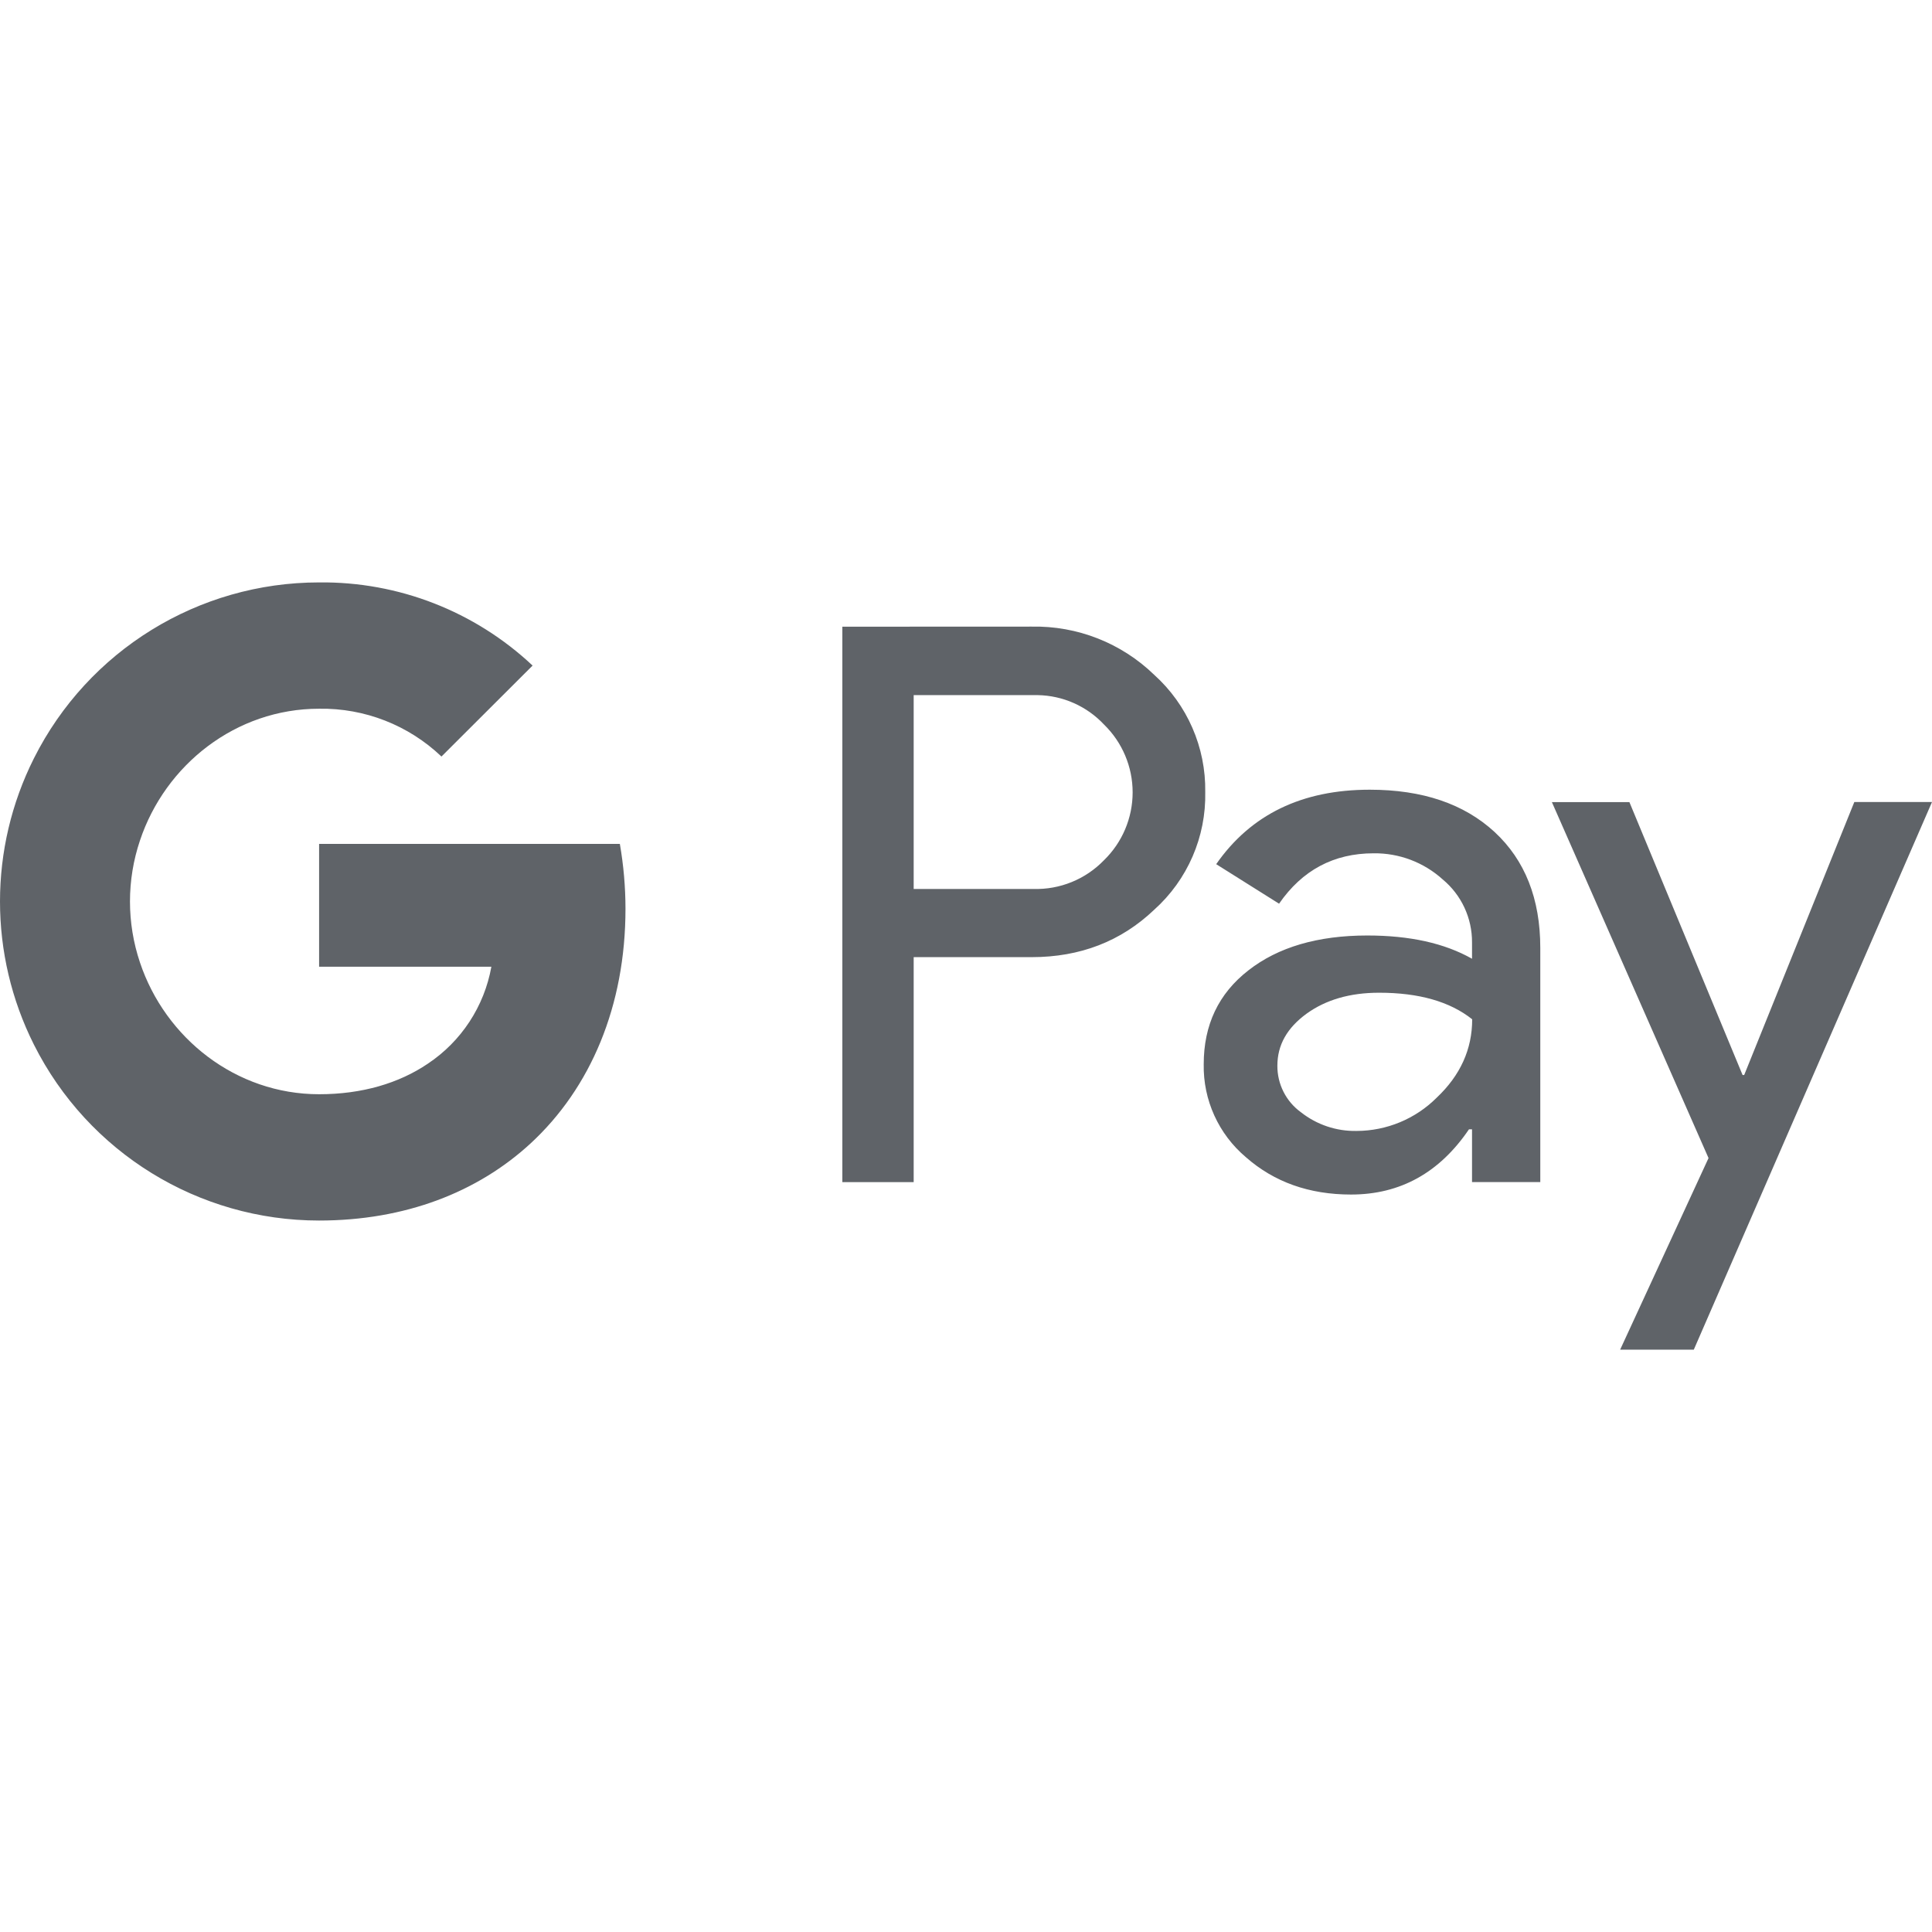
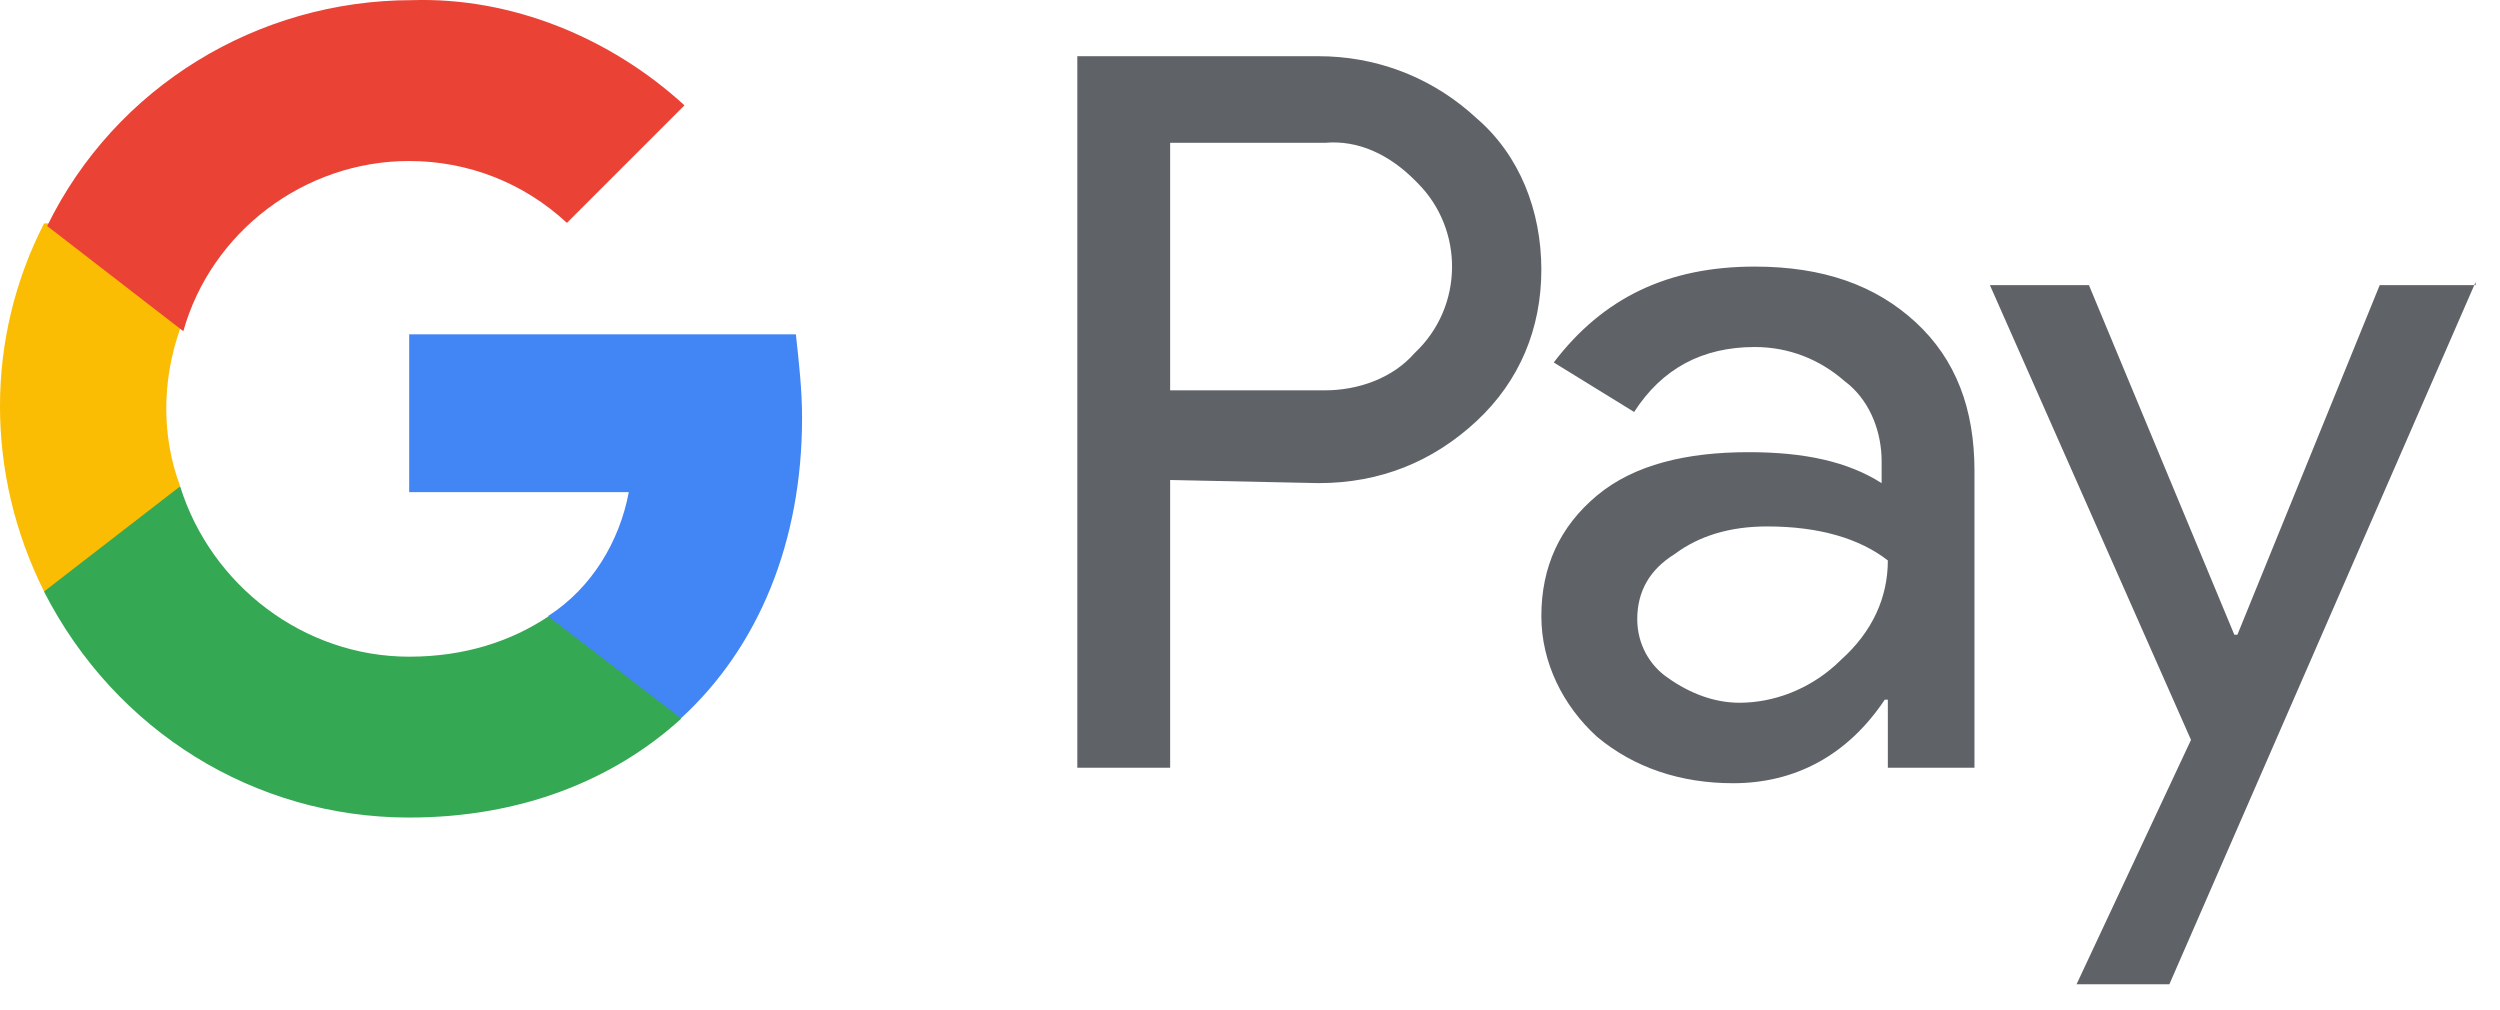
- <svg xmlns="http://www.w3.org/2000/svg" viewBox="0 0 24 24" role="img">
-   <path fill="#5F6368" d="M3.963 7.235A3.963 3.963 0 00.422 9.419a3.963 3.963 0 000 3.559 3.963 3.963 0 003.541 2.184c1.07 0 1.97-.352 2.627-.957.748-.69 1.18-1.71 1.18-2.916a4.722 4.722 0 00-.07-.806H3.964v1.526h2.14a1.835 1.835 0 01-.79 1.205c-.356.241-.814.379-1.35.379-1.034 0-1.911-.697-2.225-1.636a2.375 2.375 0 010-1.517c.314-.94 1.191-1.636 2.225-1.636a2.152 2.152 0 011.52.594l1.132-1.13a3.808 3.808 0 00-2.652-1.033zm6.501.55v6.9h.886V11.89h1.465c.603 0 1.11-.196 1.522-.588a1.911 1.911 0 00.635-1.464 1.92 1.92 0 00-.635-1.456 2.125 2.125 0 00-1.522-.598zm2.427.85a1.156 1.156 0 01.823.365 1.176 1.176 0 010 1.686 1.171 1.171 0 01-.877.357H11.35V8.635h1.487a1.156 1.156 0 01.054 0zm4.124 1.175c-.842 0-1.477.308-1.907.925l.781.491c.288-.417.68-.626 1.175-.626a1.255 1.255 0 01.856.323 1.009 1.009 0 01.366.785v.202c-.34-.193-.774-.289-1.3-.289-.617 0-1.11.145-1.479.434-.37.288-.554.677-.554 1.165a1.476 1.476 0 00.525 1.156c.35.308.785.463 1.305.463.61 0 1.098-.27 1.465-.81h.038v.655h.848v-2.909c0-.61-.19-1.09-.568-1.44-.38-.35-.896-.525-1.551-.525zm2.263.154l1.946 4.422-1.098 2.38h.915L24 9.963h-.965l-1.368 3.391h-.02l-1.406-3.39zm-2.146 2.368c.494 0 .88.11 1.156.33 0 .372-.147.696-.44.973a1.413 1.413 0 01-.997.414 1.081 1.081 0 01-.69-.232.708.708 0 01-.293-.578c0-.257.12-.47.363-.647.24-.173.54-.26.9-.26Z" />
+ <svg xmlns="http://www.w3.org/2000/svg" width="52" height="21" viewBox="0 0 52 21" fill="none">
+   <path d="M36.5 5.545C37.916 5.545 39.01 5.931 39.846 6.703C40.683 7.475 41.069 8.505 41.069 9.791V15.969H39.267V14.553H39.203C38.431 15.711 37.337 16.291 36.05 16.291C34.956 16.291 33.99 15.969 33.218 15.325C32.511 14.682 32.06 13.781 32.06 12.816C32.06 11.786 32.446 10.95 33.218 10.306C33.99 9.663 35.084 9.405 36.371 9.405C37.53 9.405 38.431 9.599 39.138 10.049V9.599C39.138 8.998 38.914 8.397 38.466 8.006L38.366 7.926C37.851 7.475 37.208 7.218 36.5 7.218C35.406 7.218 34.57 7.668 33.99 8.569L32.318 7.539C33.347 6.188 34.698 5.545 36.5 5.545ZM27.427 1.169C28.582 1.169 29.679 1.571 30.556 2.32L30.709 2.456C31.61 3.228 32.06 4.386 32.06 5.609C32.06 6.831 31.61 7.925 30.709 8.762C29.808 9.598 28.714 10.049 27.427 10.049L24.339 9.984V15.969H22.408V1.169H27.427ZM36.757 10.95C35.985 10.95 35.342 11.143 34.827 11.529C34.312 11.85 34.055 12.301 34.055 12.88C34.055 13.395 34.312 13.845 34.698 14.103C35.149 14.424 35.664 14.617 36.178 14.617C36.899 14.617 37.62 14.337 38.183 13.829L38.302 13.716C38.945 13.137 39.267 12.43 39.267 11.657C38.688 11.207 37.851 10.95 36.758 10.95M27.556 2.97H24.339V8.119H27.556C28.264 8.119 28.972 7.861 29.422 7.346C30.452 6.381 30.452 4.773 29.486 3.807L29.422 3.743C28.907 3.228 28.264 2.906 27.556 2.971M51.493 5.866L45.123 20.473H43.192L45.573 15.39L41.39 5.931H43.45L46.474 13.202H46.538L49.498 5.931H51.493V5.866Z" fill="#5F6368" />
+   <path d="M16.683 8.691C16.683 8.112 16.618 7.533 16.554 6.954H8.511V10.236H13.079C12.886 11.265 12.307 12.23 11.406 12.81V14.933H14.173C15.782 13.453 16.683 11.265 16.683 8.691" fill="#4285F4" />
+   <path d="M8.51 17.005C10.826 17.005 12.757 16.233 14.172 14.946L11.405 12.823C10.633 13.337 9.668 13.659 8.51 13.659C6.322 13.659 4.392 12.179 3.748 10.12H0.917V12.308C2.397 15.204 5.293 17.005 8.51 17.005Z" fill="#34A853" />
+   <path d="M3.748 10.115C3.362 9.086 3.362 7.928 3.748 6.834V4.646H0.917C-0.306 7.027 -0.306 9.858 0.917 12.303L3.748 10.115Z" fill="#FBBC04" />
+   <path d="M8.51 3.349C9.733 3.349 10.891 3.8 11.792 4.636L14.237 2.191C12.692 0.776 10.633 -0.061 8.574 0.003C5.357 0.003 2.397 1.805 0.981 4.701L3.813 6.889C4.392 4.829 6.322 3.349 8.51 3.349Z" fill="#EA4335" />
</svg>
